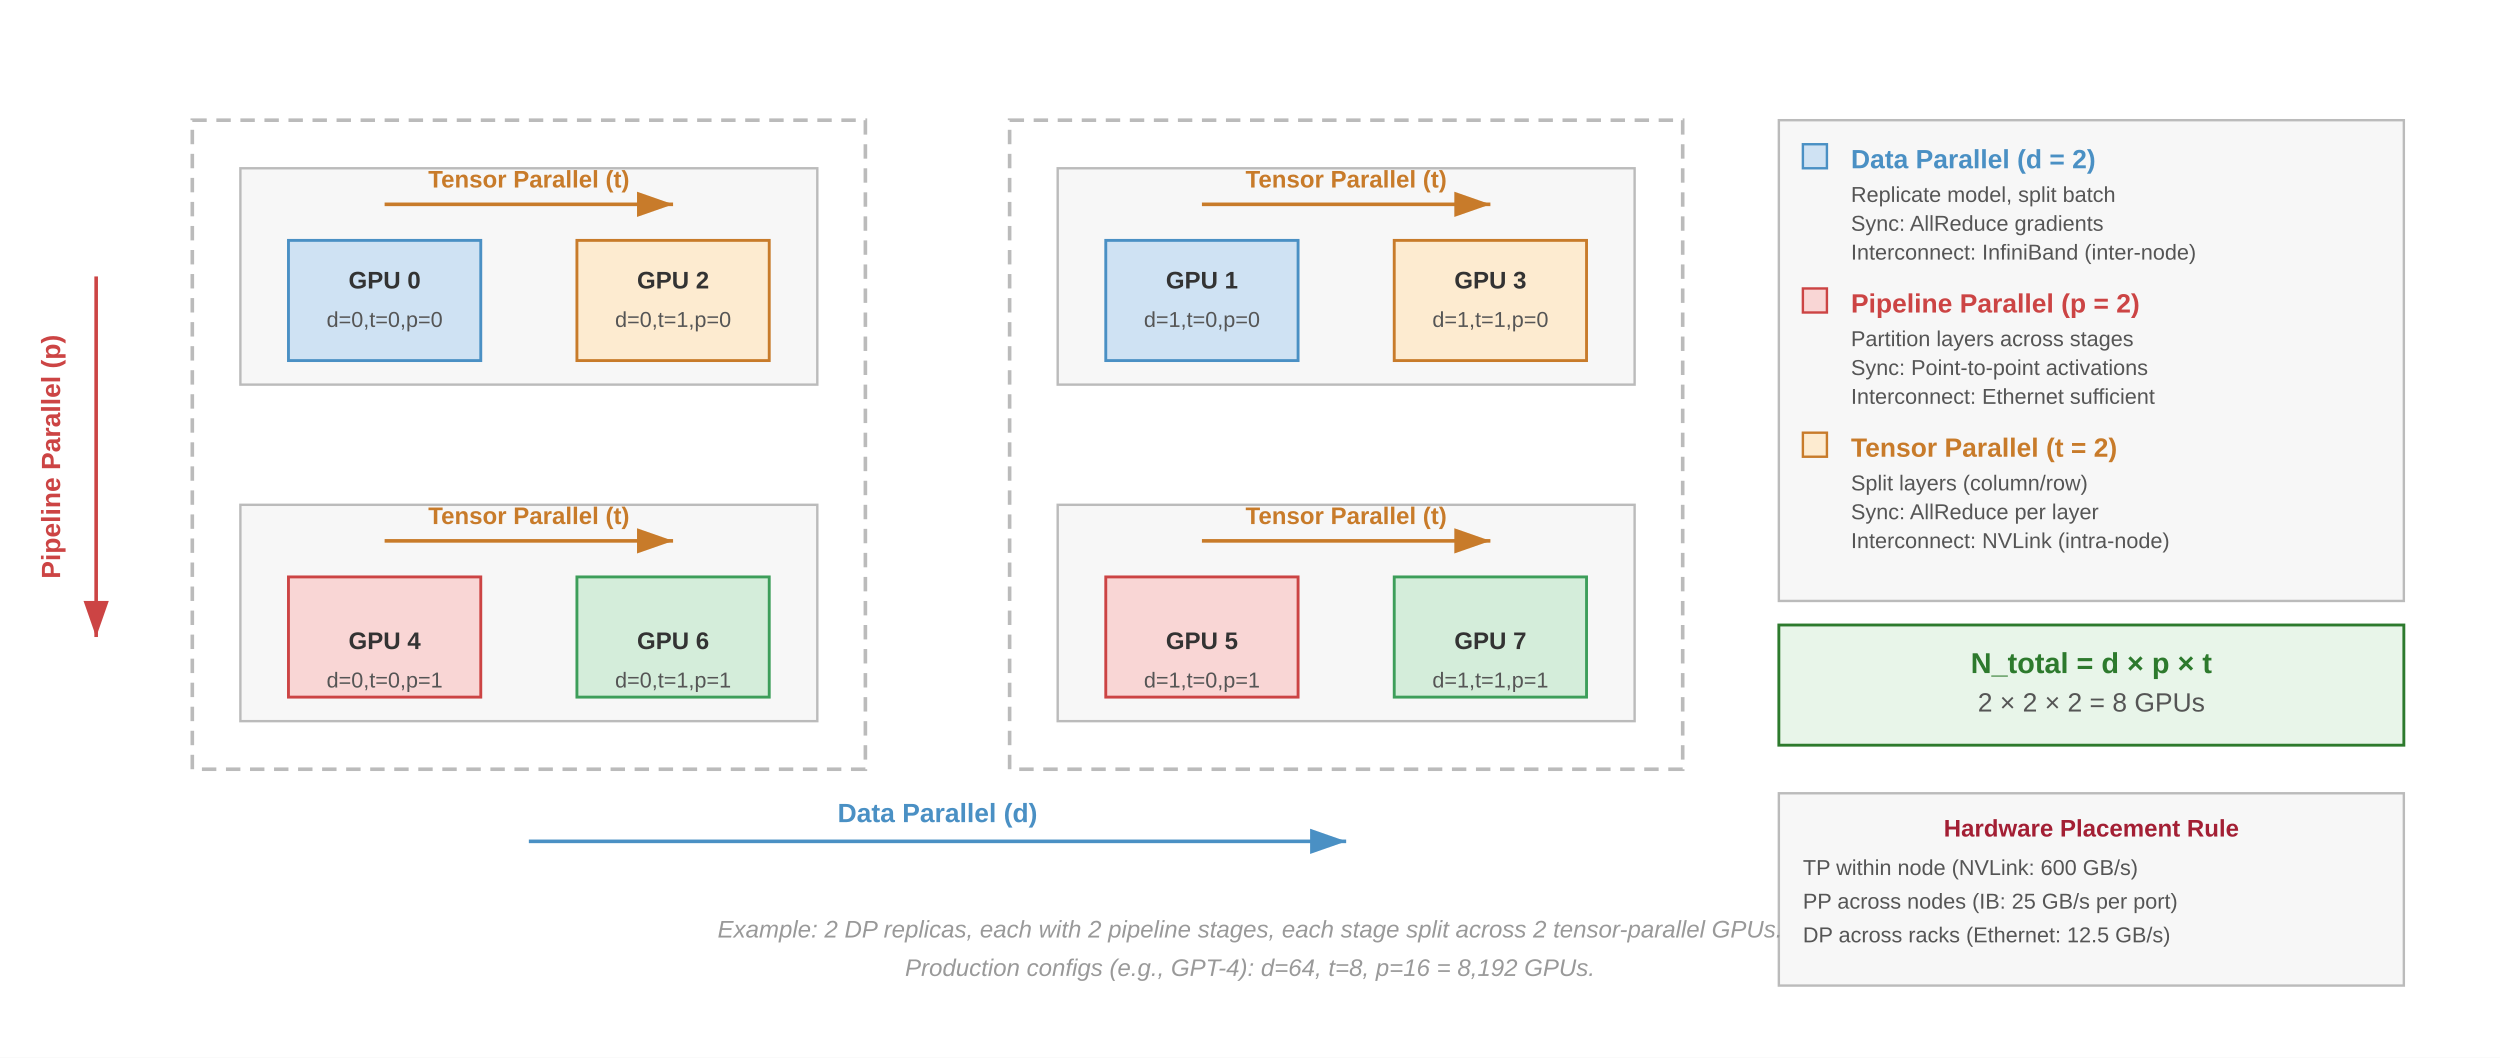
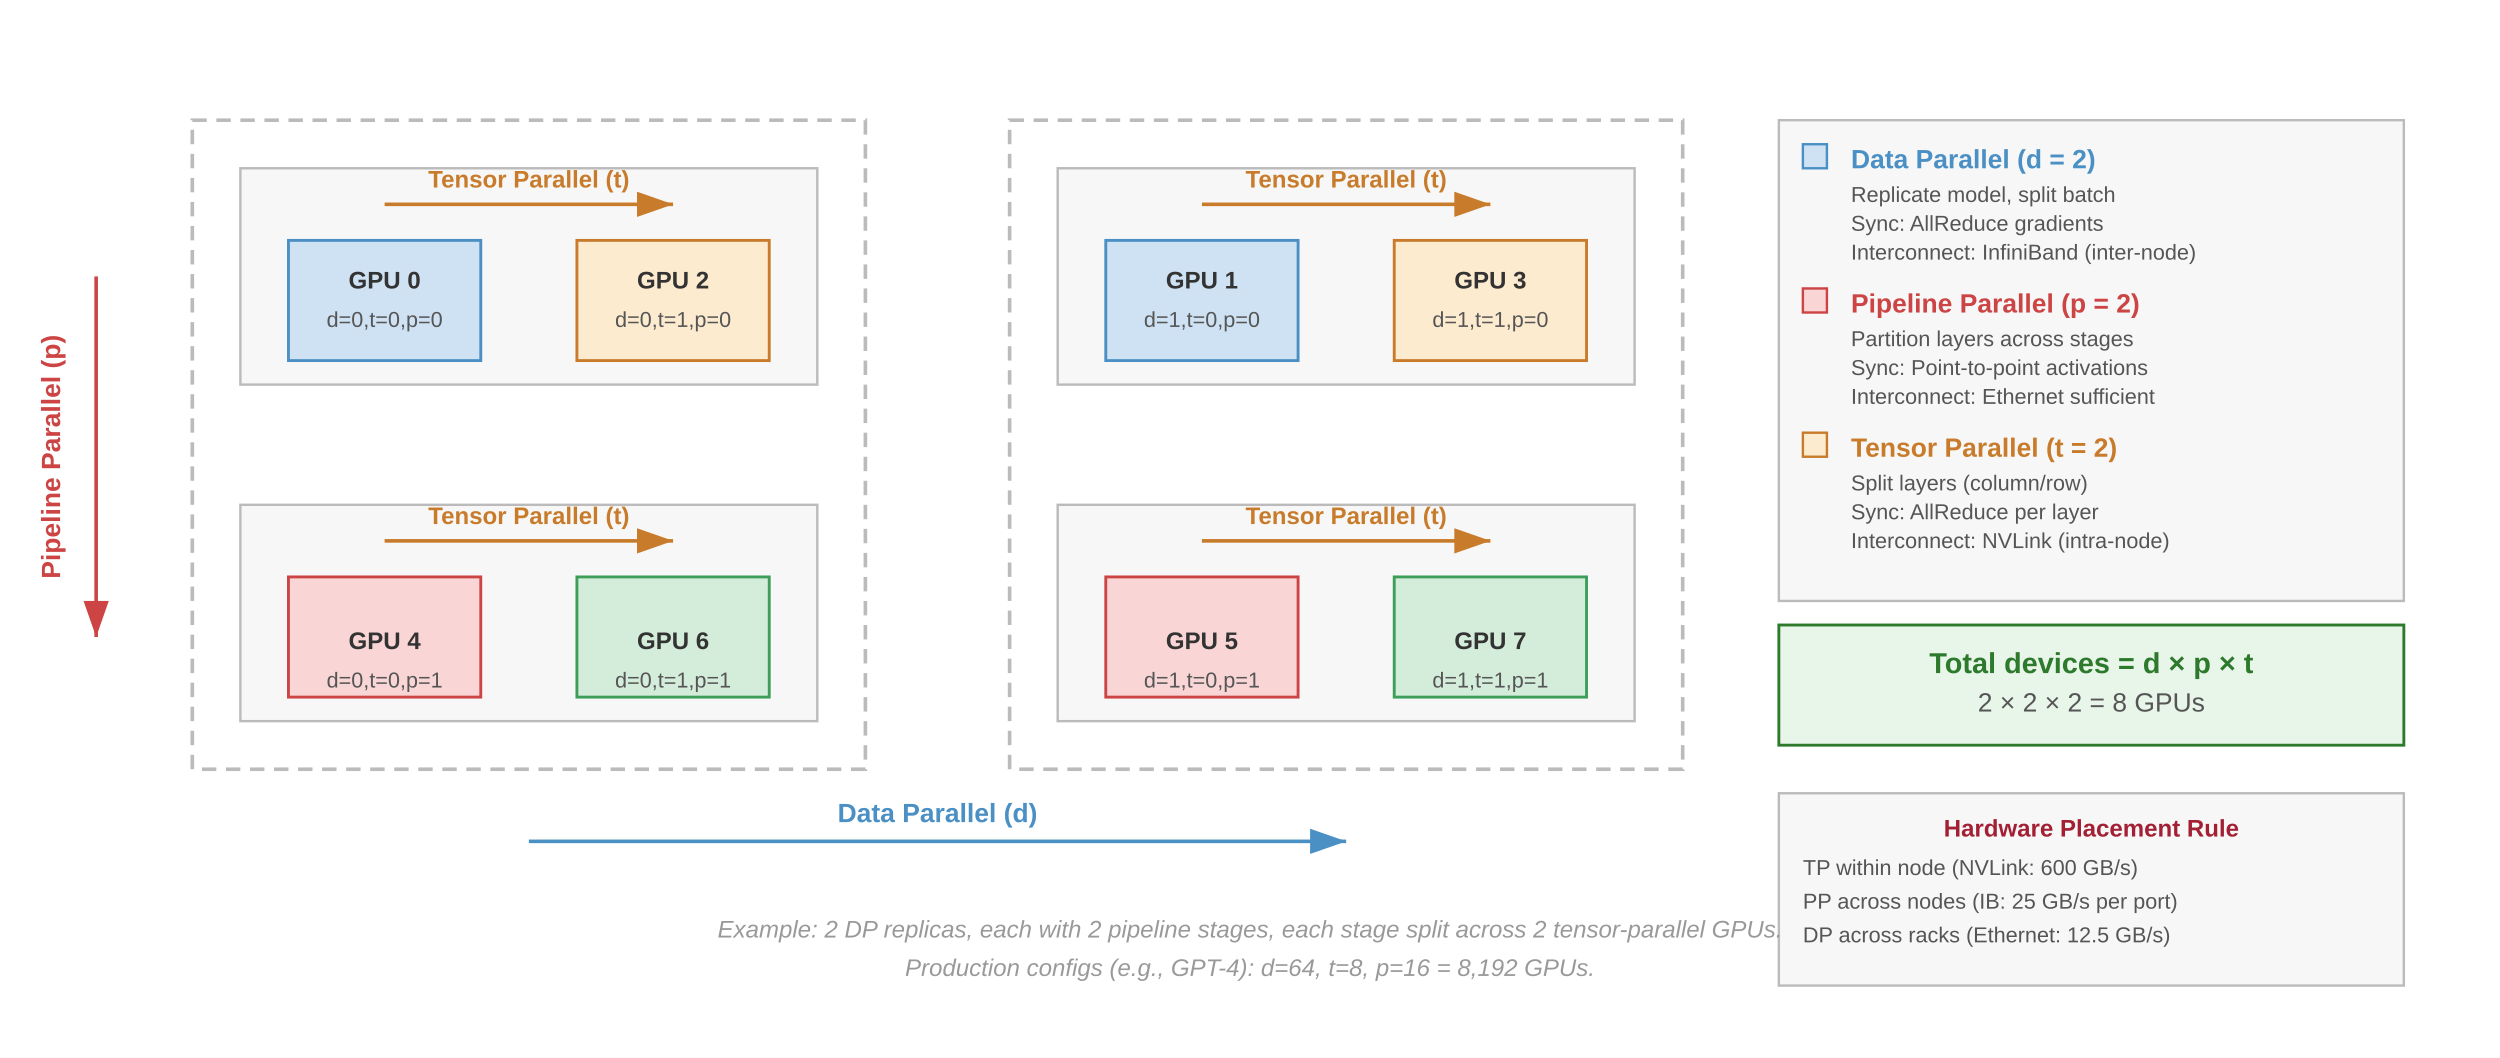
<svg xmlns="http://www.w3.org/2000/svg" font-family="Arial, Helvetica, sans-serif" viewBox="0 0 1040 440">
  <defs>
    <marker id="arrow" markerWidth="10" markerHeight="7" refX="10" refY="3.5" orient="auto">
      <path d="M0,0 L10,3.5 L0,7 Z" fill="#555" />
    </marker>
    <marker id="arrow-blue" markerWidth="10" markerHeight="7" refX="10" refY="3.5" orient="auto">
      <path d="M0,0 L10,3.5 L0,7 Z" fill="#4a90c4" />
    </marker>
    <marker id="arrow-green" markerWidth="10" markerHeight="7" refX="10" refY="3.5" orient="auto">
      <path d="M0,0 L10,3.5 L0,7 Z" fill="#3d9e5a" />
    </marker>
    <marker id="arrow-orange" markerWidth="10" markerHeight="7" refX="10" refY="3.5" orient="auto">
      <path d="M0,0 L10,3.5 L0,7 Z" fill="#c87b2a" />
    </marker>
    <marker id="arrow-red" markerWidth="10" markerHeight="7" refX="10" refY="3.5" orient="auto">
      <path d="M0,0 L10,3.5 L0,7 Z" fill="#c44" />
    </marker>
  </defs>
  <rect width="1040" height="440" fill="#fff" />
  <line x1="220" y1="350" x2="560" y2="350" stroke="#4a90c4" stroke-width="1.5" marker-end="url(#arrow-blue)" />
  <text x="390" y="342" font-size="11" font-weight="700" fill="#4a90c4" text-anchor="middle">Data Parallel (d)</text>
  <line x1="40" y1="115" x2="40" y2="265" stroke="#c44" stroke-width="1.5" marker-end="url(#arrow-red)" />
  <text x="25" y="190" font-size="11" font-weight="700" fill="#c44" text-anchor="middle" transform="rotate(-90, 25, 190)">Pipeline Parallel (p)</text>
  <rect x="80" y="50" width="280" height="270" fill="none" stroke="#bbb" stroke-width="1.5" stroke-dasharray="6,4" />
  <rect x="100" y="70" width="240" height="90" fill="#f7f7f7" stroke="#bbb" stroke-width="1" />
  <line x1="160" y1="85" x2="280" y2="85" stroke="#c87b2a" stroke-width="1.5" marker-end="url(#arrow-orange)" />
  <text x="220" y="78" font-size="10" font-weight="700" fill="#c87b2a" text-anchor="middle">Tensor Parallel (t)</text>
  <rect x="120" y="100" width="80" height="50" fill="#cfe2f3" stroke="#4a90c4" stroke-width="1.2" />
  <text x="160" y="120" font-size="10" font-weight="700" fill="#333" text-anchor="middle">GPU 0</text>
  <text x="160" y="136" font-size="9" fill="#555" text-anchor="middle">d=0,t=0,p=0</text>
  <rect x="240" y="100" width="80" height="50" fill="#fdebd0" stroke="#c87b2a" stroke-width="1.2" />
  <text x="280" y="120" font-size="10" font-weight="700" fill="#333" text-anchor="middle">GPU 2</text>
  <text x="280" y="136" font-size="9" fill="#555" text-anchor="middle">d=0,t=1,p=0</text>
  <rect x="100" y="210" width="240" height="90" fill="#f7f7f7" stroke="#bbb" stroke-width="1" />
  <line x1="160" y1="225" x2="280" y2="225" stroke="#c87b2a" stroke-width="1.5" marker-end="url(#arrow-orange)" />
  <text x="220" y="218" font-size="10" font-weight="700" fill="#c87b2a" text-anchor="middle">Tensor Parallel (t)</text>
  <rect x="120" y="240" width="80" height="50" fill="#f9d6d5" stroke="#c44" stroke-width="1.2" />
  <text x="160" y="270" font-size="10" font-weight="700" fill="#333" text-anchor="middle">GPU 4</text>
  <text x="160" y="286" font-size="9" fill="#555" text-anchor="middle">d=0,t=0,p=1</text>
  <rect x="240" y="240" width="80" height="50" fill="#d4edda" stroke="#3d9e5a" stroke-width="1.2" />
  <text x="280" y="270" font-size="10" font-weight="700" fill="#333" text-anchor="middle">GPU 6</text>
  <text x="280" y="286" font-size="9" fill="#555" text-anchor="middle">d=0,t=1,p=1</text>
  <rect x="420" y="50" width="280" height="270" fill="none" stroke="#bbb" stroke-width="1.5" stroke-dasharray="6,4" />
  <rect x="440" y="70" width="240" height="90" fill="#f7f7f7" stroke="#bbb" stroke-width="1" />
  <line x1="500" y1="85" x2="620" y2="85" stroke="#c87b2a" stroke-width="1.5" marker-end="url(#arrow-orange)" />
  <text x="560" y="78" font-size="10" font-weight="700" fill="#c87b2a" text-anchor="middle">Tensor Parallel (t)</text>
  <rect x="460" y="100" width="80" height="50" fill="#cfe2f3" stroke="#4a90c4" stroke-width="1.2" />
  <text x="500" y="120" font-size="10" font-weight="700" fill="#333" text-anchor="middle">GPU 1</text>
  <text x="500" y="136" font-size="9" fill="#555" text-anchor="middle">d=1,t=0,p=0</text>
  <rect x="580" y="100" width="80" height="50" fill="#fdebd0" stroke="#c87b2a" stroke-width="1.2" />
  <text x="620" y="120" font-size="10" font-weight="700" fill="#333" text-anchor="middle">GPU 3</text>
  <text x="620" y="136" font-size="9" fill="#555" text-anchor="middle">d=1,t=1,p=0</text>
  <rect x="440" y="210" width="240" height="90" fill="#f7f7f7" stroke="#bbb" stroke-width="1" />
  <line x1="500" y1="225" x2="620" y2="225" stroke="#c87b2a" stroke-width="1.5" marker-end="url(#arrow-orange)" />
  <text x="560" y="218" font-size="10" font-weight="700" fill="#c87b2a" text-anchor="middle">Tensor Parallel (t)</text>
  <rect x="460" y="240" width="80" height="50" fill="#f9d6d5" stroke="#c44" stroke-width="1.2" />
  <text x="500" y="270" font-size="10" font-weight="700" fill="#333" text-anchor="middle">GPU 5</text>
  <text x="500" y="286" font-size="9" fill="#555" text-anchor="middle">d=1,t=0,p=1</text>
  <rect x="580" y="240" width="80" height="50" fill="#d4edda" stroke="#3d9e5a" stroke-width="1.2" />
  <text x="620" y="270" font-size="10" font-weight="700" fill="#333" text-anchor="middle">GPU 7</text>
  <text x="620" y="286" font-size="9" fill="#555" text-anchor="middle">d=1,t=1,p=1</text>
  <rect x="740" y="50" width="260" height="200" fill="#f7f7f7" stroke="#bbb" stroke-width="1" />
  <rect x="750" y="60" width="10" height="10" fill="#cfe2f3" stroke="#4a90c4" stroke-width="1" />
  <text x="770" y="70" font-size="11" font-weight="700" fill="#4a90c4">Data Parallel (d = 2)</text>
  <text x="770" y="84" font-size="9" fill="#555">Replicate model, split batch</text>
  <text x="770" y="96" font-size="9" fill="#555">Sync: AllReduce gradients</text>
  <text x="770" y="108" font-size="9" fill="#555">Interconnect: InfiniBand (inter-node)</text>
  <rect x="750" y="120" width="10" height="10" fill="#f9d6d5" stroke="#c44" stroke-width="1" />
  <text x="770" y="130" font-size="11" font-weight="700" fill="#c44">Pipeline Parallel (p = 2)</text>
  <text x="770" y="144" font-size="9" fill="#555">Partition layers across stages</text>
  <text x="770" y="156" font-size="9" fill="#555">Sync: Point-to-point activations</text>
  <text x="770" y="168" font-size="9" fill="#555">Interconnect: Ethernet sufficient</text>
  <rect x="750" y="180" width="10" height="10" fill="#fdebd0" stroke="#c87b2a" stroke-width="1" />
  <text x="770" y="190" font-size="11" font-weight="700" fill="#c87b2a">Tensor Parallel (t = 2)</text>
  <text x="770" y="204" font-size="9" fill="#555">Split layers (column/row)</text>
  <text x="770" y="216" font-size="9" fill="#555">Sync: AllReduce per layer</text>
  <text x="770" y="228" font-size="9" fill="#555">Interconnect: NVLink (intra-node)</text>
  <rect x="740" y="260" width="260" height="50" fill="#e8f5e9" stroke="#2d7a2d" stroke-width="1.2" />
-   <text x="870" y="280" font-size="12" font-weight="700" fill="#2d7a2d" text-anchor="middle">N_total = d × p × t</text>
+   <text x="870" y="280" font-size="12" font-weight="700" fill="#2d7a2d" text-anchor="middle">Total devices = d × p × t</text>
  <text x="870" y="296" font-size="11" fill="#555" text-anchor="middle">2 × 2 × 2 = 8 GPUs</text>
  <rect x="740" y="330" width="260" height="80" fill="#f7f7f7" stroke="#bbb" stroke-width="1" />
  <text x="870" y="348" font-size="10" font-weight="700" fill="#a31f34" text-anchor="middle">Hardware Placement Rule</text>
  <text x="750" y="364" font-size="9" fill="#555">TP within node (NVLink: 600 GB/s)</text>
  <text x="750" y="378" font-size="9" fill="#555">PP across nodes (IB: 25 GB/s per port)</text>
  <text x="750" y="392" font-size="9" fill="#555">DP across racks (Ethernet: 12.5 GB/s)</text>
  <text x="520" y="390" font-size="10" fill="#999" font-style="italic" text-anchor="middle">Example: 2 DP replicas, each with 2 pipeline stages, each stage split across 2 tensor-parallel GPUs.</text>
  <text x="520" y="406" font-size="10" fill="#999" font-style="italic" text-anchor="middle">Production configs (e.g., GPT-4): d=64, t=8, p=16 = 8,192 GPUs.</text>
</svg>
